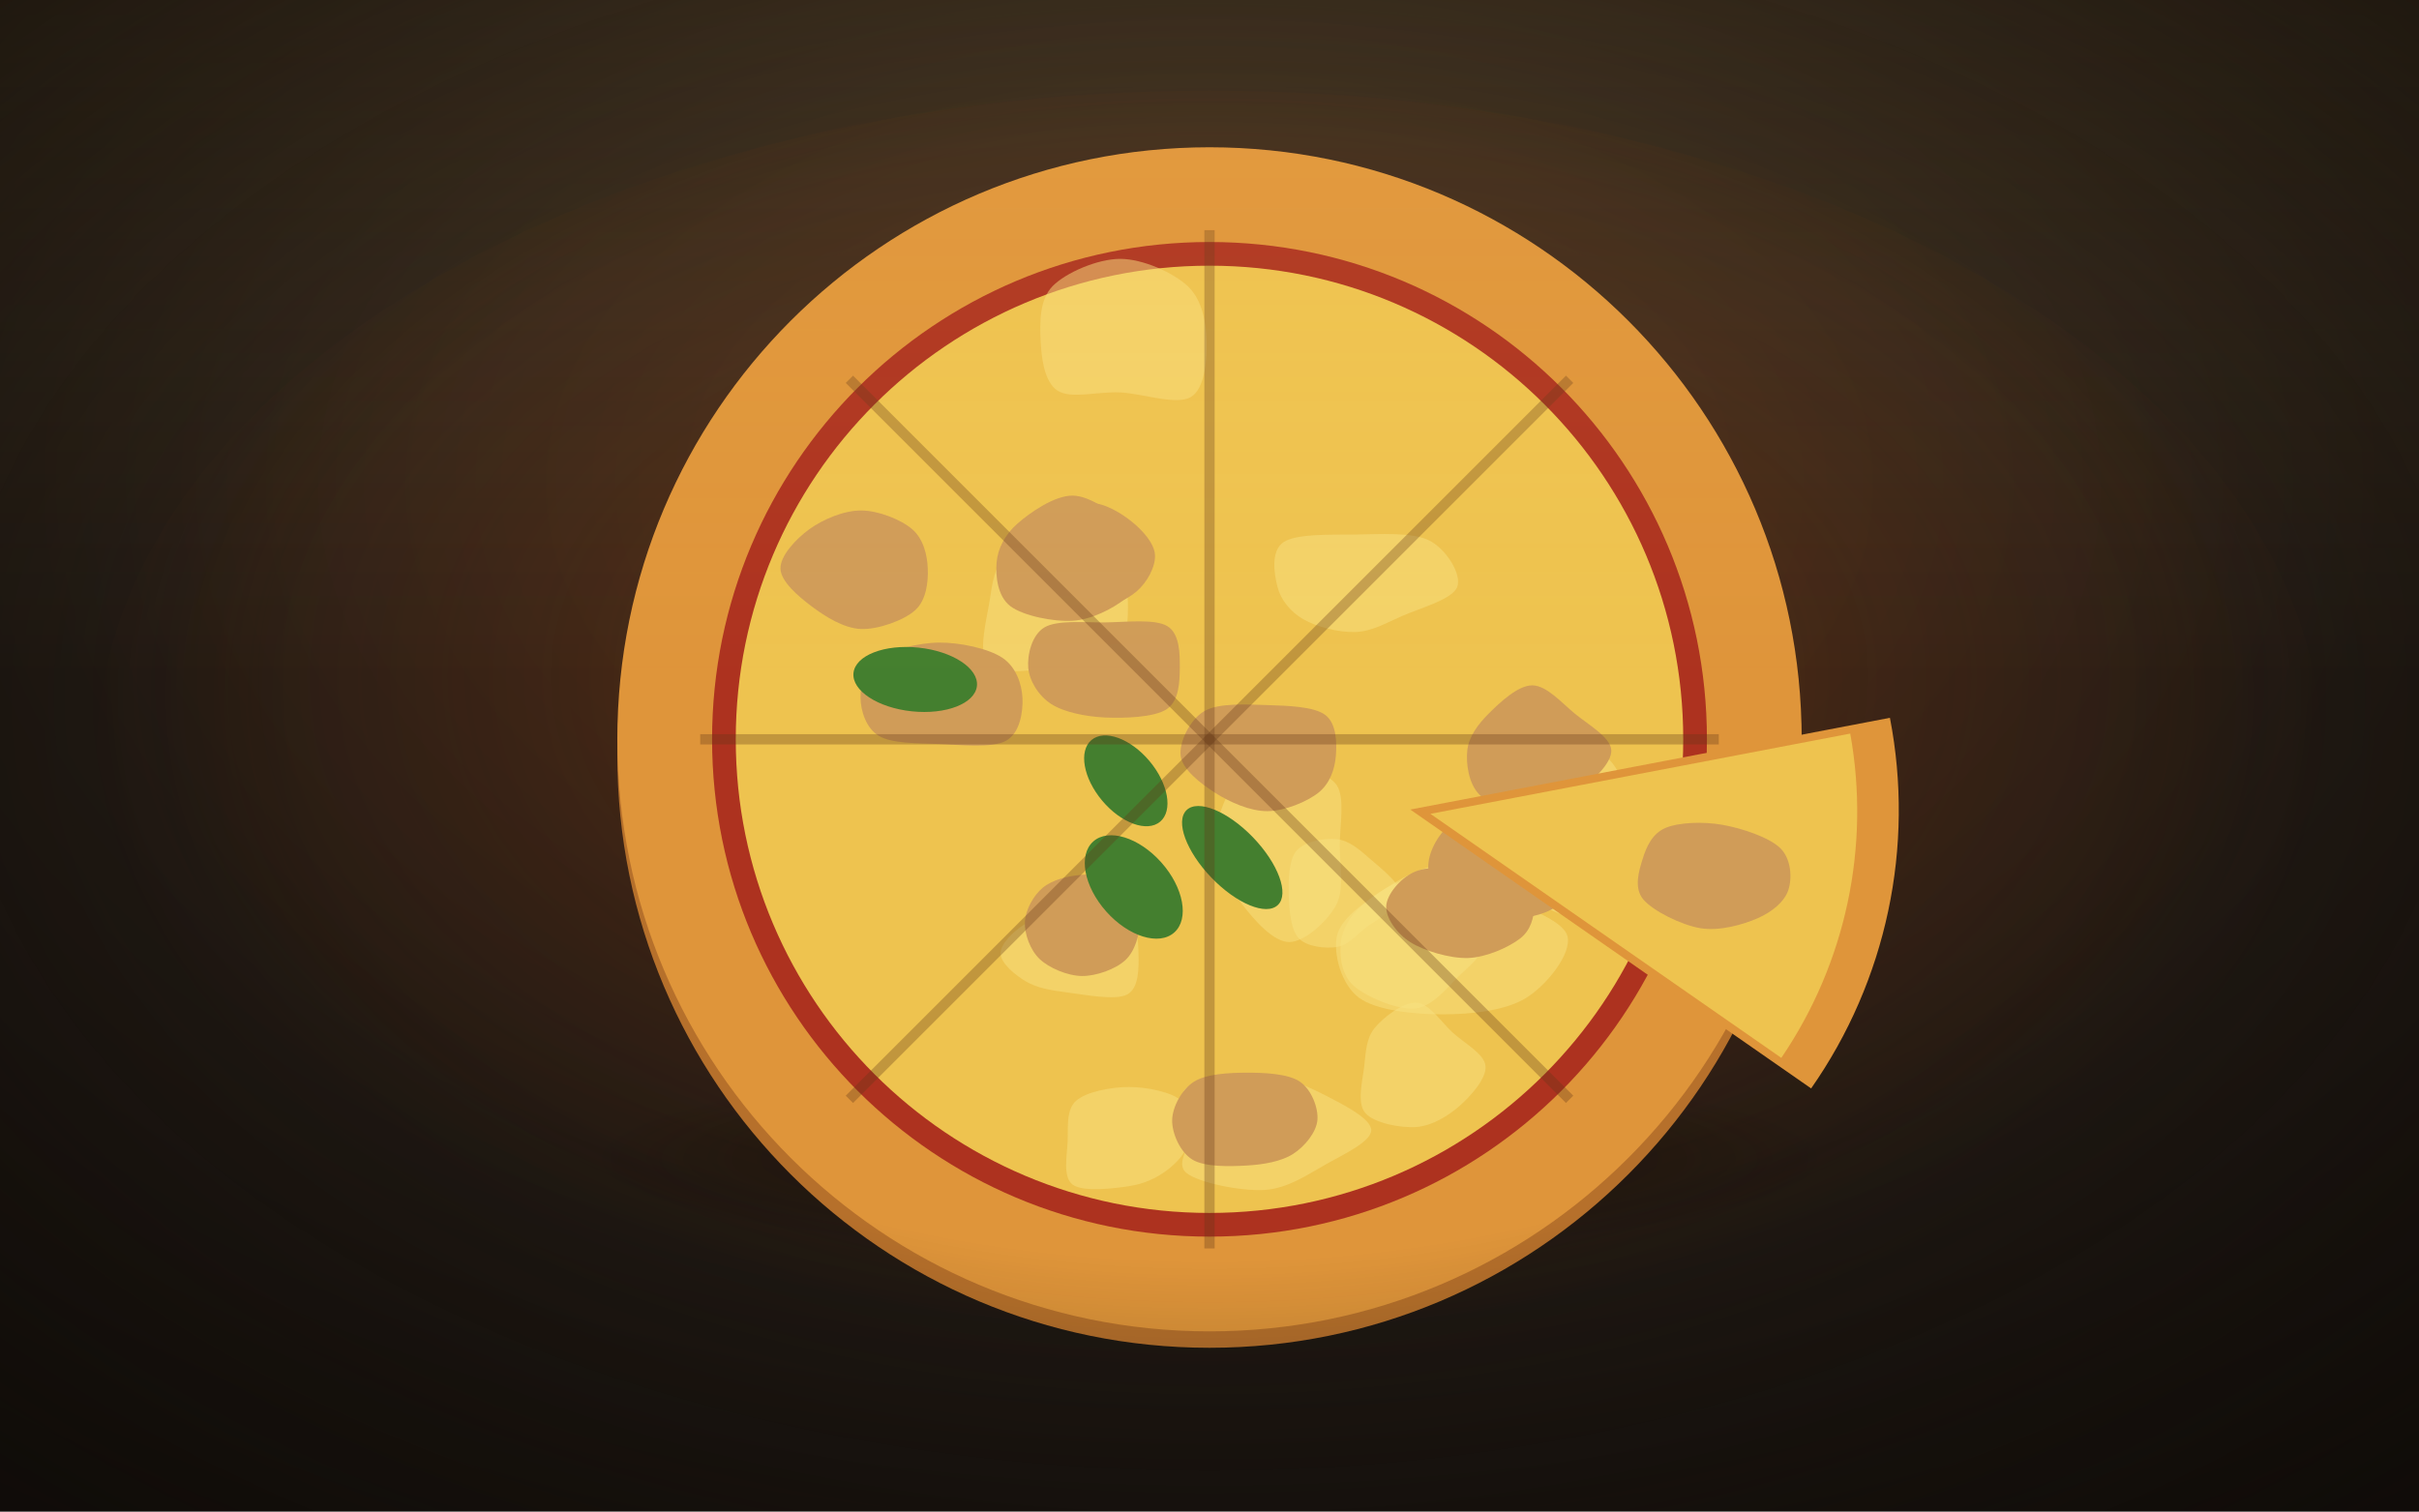
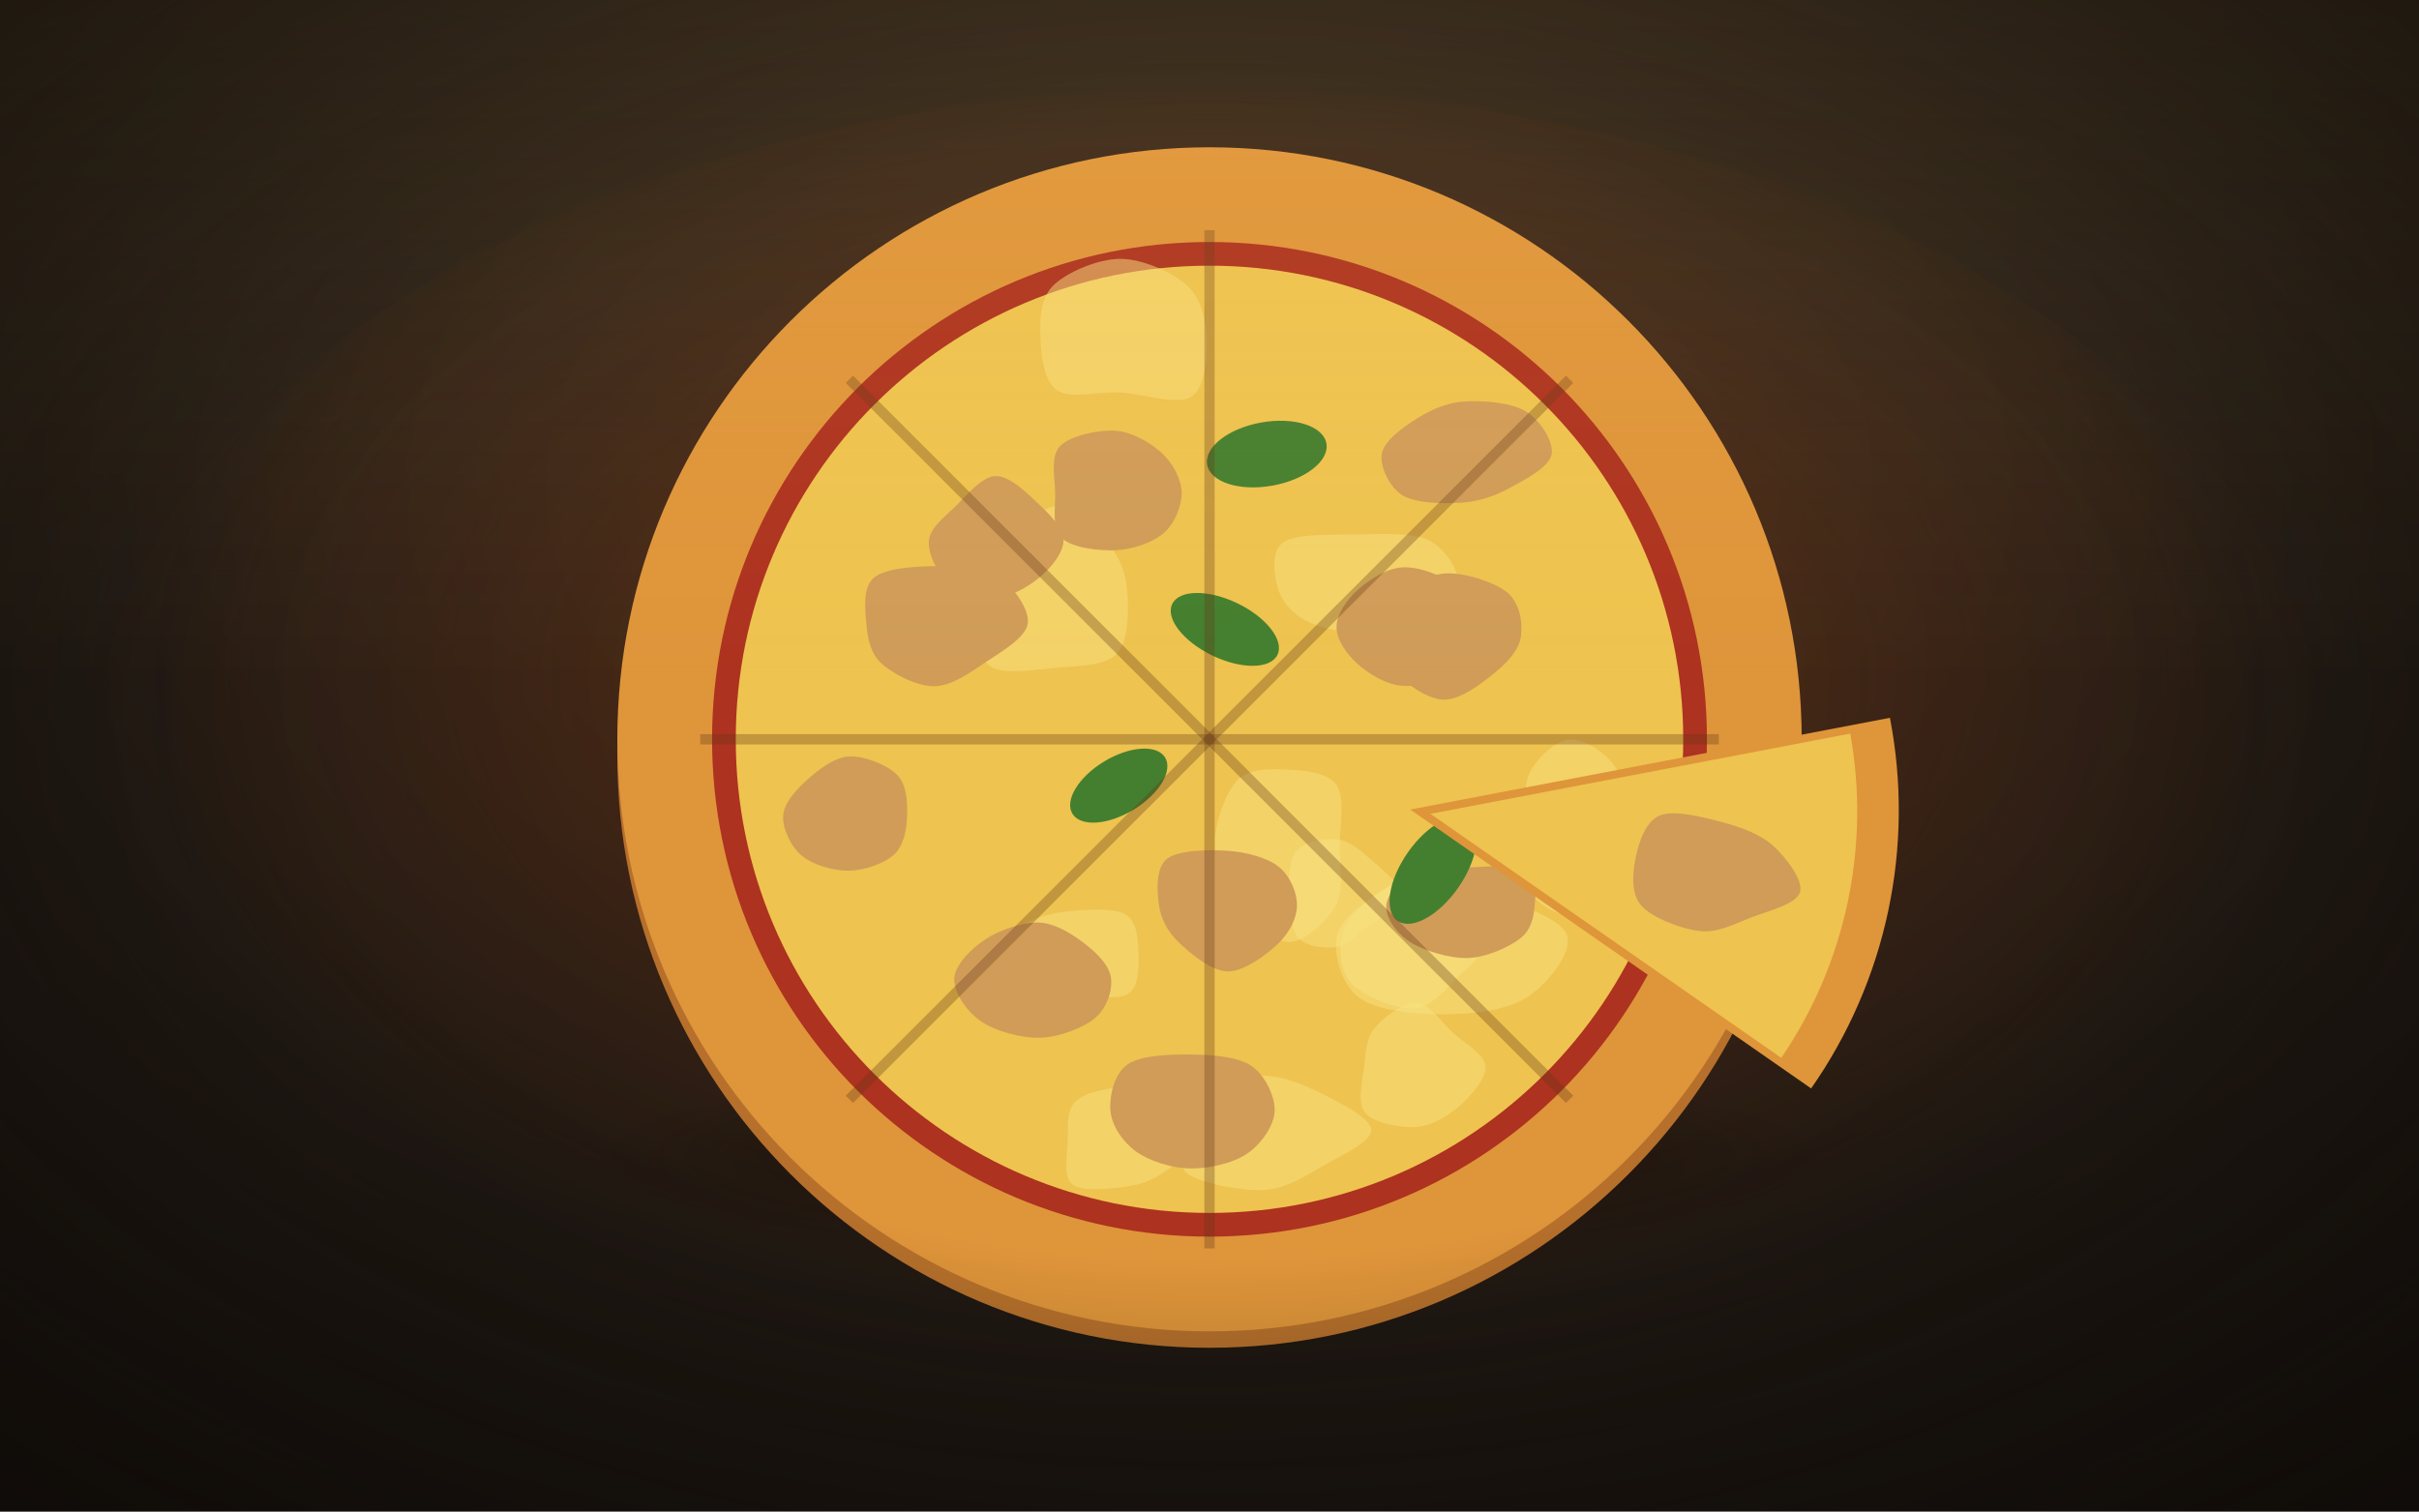
<svg xmlns="http://www.w3.org/2000/svg" viewBox="0 0 1200 750" width="1200" height="750">
  <defs>
    <radialGradient id="ground" cx="50%" cy="32%" r="84%">
      <stop offset="0%" stop-color="hsl(26.77 33% 17%)" />
      <stop offset="58%" stop-color="hsl(26.77 26% 10%)" />
      <stop offset="100%" stop-color="hsl(26.77 22% 6%)" />
    </radialGradient>
    <radialGradient id="keyLight" cx="50%" cy="44%" r="50%">
      <stop offset="0%" stop-color="hsl(26 96% 58% / 0.34)" />
      <stop offset="55%" stop-color="hsl(20 92% 46% / 0.116)" />
      <stop offset="100%" stop-color="hsl(20 90% 40% / 0)" />
    </radialGradient>
    <radialGradient id="dishShadow" cx="50%" cy="50%" r="50%">
      <stop offset="0%" stop-color="hsl(26.77 60% 3% / 0.6)" />
      <stop offset="100%" stop-color="hsl(26.77 60% 3% / 0)" />
    </radialGradient>
    <radialGradient id="vignette" cx="50%" cy="46%" r="72%">
      <stop offset="52%" stop-color="hsl(26.77 40% 4% / 0)" />
      <stop offset="100%" stop-color="hsl(26.77 40% 4% / 0.62)" />
    </radialGradient>
    <linearGradient id="topSheen" x1="0" y1="0" x2="0" y2="1">
      <stop offset="0%" stop-color="hsl(38 100% 72% / 0.11)" />
      <stop offset="45%" stop-color="hsl(38 100% 72% / 0)" />
    </linearGradient>
  </defs>
  <rect width="1200" height="750" fill="url(#ground)" />
  <ellipse cx="600" cy="375" rx="552" ry="330" fill="url(#keyLight)" />
  <g transform="translate(600 375) scale(1.02)">
    <ellipse cx="0" cy="196" rx="300" ry="48" fill="url(#dishShadow)" />
    <circle cx="0" cy="0" r="288" fill="hsl(30 62% 44%)" />
    <circle cx="0" cy="-8" r="288" fill="hsl(33 72% 55%)" />
    <circle cx="130.16" cy="181.21" r="3.23" fill="hsl(24 60% 28% / 0.55)" opacity="0.35" />
    <circle cx="20.88" cy="-41.78" r="3.58" fill="hsl(24 60% 28% / 0.55)" opacity="0.37" />
    <circle cx="-122.6" cy="169.82" r="2.92" fill="hsl(24 60% 28% / 0.55)" opacity="0.44" />
    <circle cx="47.97" cy="-24.37" r="3.79" fill="hsl(24 60% 28% / 0.55)" opacity="0.21" />
    <circle cx="195.28" cy="-93.42" r="5.26" fill="hsl(24 60% 28% / 0.55)" opacity="0.48" />
    <circle cx="48.35" cy="-54.64" r="4.5" fill="hsl(24 60% 28% / 0.55)" opacity="0.27" />
    <circle cx="28.9" cy="-156.26" r="4.64" fill="hsl(24 60% 28% / 0.55)" opacity="0.24" />
    <circle cx="41.34" cy="143.98" r="6.11" fill="hsl(24 60% 28% / 0.55)" opacity="0.22" />
    <circle cx="76.76" cy="206" r="5.29" fill="hsl(24 60% 28% / 0.55)" opacity="0.45" />
    <circle cx="138.92" cy="-19.52" r="2.55" fill="hsl(24 60% 28% / 0.55)" opacity="0.33" />
    <circle cx="75.86" cy="68.01" r="3.38" fill="hsl(24 60% 28% / 0.55)" opacity="0.28" />
    <circle cx="66.72" cy="-193.19" r="5.6" fill="hsl(24 60% 28% / 0.55)" opacity="0.49" />
    <circle cx="-160.74" cy="0.38" r="3.28" fill="hsl(24 60% 28% / 0.55)" opacity="0.23" />
    <circle cx="-59.88" cy="64.94" r="5.26" fill="hsl(24 60% 28% / 0.55)" opacity="0.33" />
    <circle cx="-80.07" cy="-189.33" r="3.16" fill="hsl(24 60% 28% / 0.55)" opacity="0.25" />
    <circle cx="-119.82" cy="46.89" r="3.59" fill="hsl(24 60% 28% / 0.55)" opacity="0.2" />
    <circle cx="91.94" cy="-45.01" r="4.86" fill="hsl(24 60% 28% / 0.55)" opacity="0.42" />
    <circle cx="-111.34" cy="-44.36" r="2.97" fill="hsl(24 60% 28% / 0.55)" opacity="0.45" />
    <circle cx="-127.87" cy="-181.63" r="5.37" fill="hsl(24 60% 28% / 0.55)" opacity="0.21" />
    <circle cx="-75.72" cy="89.21" r="4.51" fill="hsl(24 60% 28% / 0.55)" opacity="0.33" />
    <circle cx="-3.92" cy="-238.51" r="3.16" fill="hsl(24 60% 28% / 0.55)" opacity="0.23" />
    <circle cx="-54.09" cy="118.79" r="6.41" fill="hsl(24 60% 28% / 0.55)" opacity="0.28" />
    <circle cx="-146.91" cy="-2.06" r="4.8" fill="hsl(24 60% 28% / 0.55)" opacity="0.33" />
    <circle cx="163.82" cy="33.13" r="3.71" fill="hsl(24 60% 28% / 0.55)" opacity="0.42" />
    <circle cx="158.4" cy="100.15" r="6.31" fill="hsl(24 60% 28% / 0.55)" opacity="0.32" />
    <circle cx="-143.66" cy="118.78" r="4.43" fill="hsl(24 60% 28% / 0.55)" opacity="0.33" />
    <circle cx="0" cy="-8" r="241.92" fill="hsl(8 70% 40%)" />
    <circle cx="0" cy="-8" r="230.4" fill="hsl(44 82% 62%)" />
    <path d="M174.09 87.79C176.27 96.16 164.23 111.39 154.12 117.72C144 124.05 126.95 125.8 113.38 125.79C99.81 125.79 81.25 124.02 72.68 117.69C64.11 111.35 60.14 96.42 61.96 87.79C63.77 79.16 74.99 71.61 83.56 65.88C92.13 60.15 103.8 53.14 113.38 53.4C122.95 53.67 130.9 61.75 141.02 67.49C151.13 73.22 171.91 79.42 174.09 87.79Z" fill="hsl(48 90% 74%)" opacity="0.5" />
    <path d="M78.66 182.18C78.61 187.66 65.58 193.71 56.95 198.54C48.32 203.38 38.25 210.47 26.89 211.2C15.52 211.93 -5.33 207.76 -11.23 202.92C-17.13 198.09 -8.51 189.09 -8.5 182.18C-8.48 175.28 -17.03 165.94 -11.13 161.5C-5.24 157.06 15.49 154.87 26.89 155.56C38.28 156.26 48.6 161.24 57.23 165.67C65.86 170.11 78.71 176.71 78.66 182.18Z" fill="hsl(48 90% 74%)" opacity="0.5" />
    <path d="M-10.12 187.59C-11.33 193.21 -15.94 198.03 -20.76 201.66C-25.59 205.29 -31.46 208.19 -39.08 209.36C-46.7 210.53 -61.52 212.29 -66.51 208.66C-71.49 205.03 -69.27 194.4 -68.99 187.59C-68.71 180.79 -69.83 172.22 -64.84 167.81C-59.86 163.4 -47.64 161.12 -39.08 161.14C-30.52 161.16 -18.33 163.54 -13.5 167.95C-8.68 172.36 -8.91 181.98 -10.12 187.59Z" fill="hsl(48 90% 74%)" opacity="0.5" />
    <path d="M120.5 -82.18C118.28 -76.06 101.9 -71.64 93.62 -67.97C85.33 -64.31 78.82 -60.44 70.8 -60.19C62.79 -59.93 51.83 -62.78 45.54 -66.45C39.25 -70.11 34.64 -75.95 33.05 -82.18C31.45 -88.42 29.68 -99.64 35.97 -103.88C42.26 -108.12 58.98 -107.48 70.8 -107.62C82.63 -107.75 98.65 -108.93 106.94 -104.69C115.22 -100.45 122.73 -88.3 120.5 -82.18Z" fill="hsl(48 90% 74%)" opacity="0.5" />
    <path d="M-34.54 96.31C-34.39 102.8 -34.17 112.94 -39.94 116.08C-45.71 119.22 -60.96 116.18 -69.16 115.14C-77.36 114.1 -83.75 112.98 -89.16 109.84C-94.57 106.7 -101.45 100.93 -101.61 96.31C-101.77 91.69 -95.54 85.55 -90.13 82.12C-84.72 78.7 -77.38 76.57 -69.16 75.74C-60.95 74.91 -46.62 73.73 -40.85 77.16C-35.08 80.59 -34.69 89.83 -34.54 96.31Z" fill="hsl(48 90% 74%)" opacity="0.5" />
    <path d="M93.25 68.18C92.88 73.8 81.06 79.67 75.83 83.82C70.61 87.96 67.27 92.22 61.87 93.05C56.47 93.88 47.33 92.95 43.44 88.81C39.56 84.66 38.76 75.27 38.57 68.18C38.37 61.09 38.4 50.86 42.28 46.25C46.16 41.65 55.91 39.93 61.87 40.57C67.82 41.21 72.79 45.5 78.02 50.1C83.25 54.7 93.61 62.56 93.25 68.18Z" fill="hsl(48 90% 74%)" opacity="0.5" />
    <path d="M134.01 90.96C132.7 97.03 127.79 101.05 122.15 106.38C116.5 111.71 108.8 122 100.14 122.93C91.48 123.86 76.22 117.29 70.18 111.96C64.13 106.63 63.2 97.49 63.87 90.96C64.55 84.44 68.19 78.05 74.24 72.81C80.28 67.57 90.84 59.98 100.14 59.51C109.44 59.04 124.4 64.76 130.05 70.01C135.69 75.25 135.33 84.9 134.01 90.96Z" fill="hsl(48 90% 74%)" opacity="0.5" />
    <path d="M205.38 34.7C205.39 44.79 201.79 57.87 196.67 65.02C191.55 72.17 181.78 77.87 174.64 77.59C167.5 77.32 157.22 70.5 153.83 63.35C150.45 56.2 154.05 43.84 154.34 34.7C154.63 25.55 152.2 15.54 155.59 8.46C158.97 1.38 167.81 -7.12 174.64 -7.78C181.48 -8.45 191.47 -2.61 196.6 4.47C201.72 11.55 205.37 24.6 205.38 34.7Z" fill="hsl(48 90% 74%)" opacity="0.5" />
    <path d="M63.35 43.55C63.31 53.25 65.75 64.66 61.65 72.51C57.54 80.35 46.35 90.64 38.74 90.62C31.13 90.59 21.97 80.2 15.96 72.35C9.94 64.51 3.03 53.64 2.64 43.55C2.26 33.47 7.64 17.97 13.66 11.84C19.67 5.71 30.7 6.37 38.74 6.78C46.78 7.19 57.77 8.19 61.87 14.32C65.97 20.44 63.39 33.85 63.35 43.55Z" fill="hsl(48 90% 74%)" opacity="0.5" />
    <path d="M134.23 150.89C134.81 156.81 127.32 165.29 121.72 170.24C116.12 175.19 108.31 179.99 100.65 180.58C92.99 181.17 79.99 178.71 75.76 173.76C71.53 168.81 74.49 157.8 75.27 150.89C76.05 143.98 76.19 137.43 80.42 132.3C84.65 127.17 94.34 119.7 100.65 120.1C106.97 120.5 112.69 129.56 118.29 134.69C123.89 139.82 133.66 144.96 134.23 150.89Z" fill="hsl(48 90% 74%)" opacity="0.5" />
    <path d="M-39.72 -75.51C-39.45 -66.98 -39.86 -54.63 -45.55 -49.18C-51.24 -43.74 -63.52 -43.69 -73.84 -42.86C-84.17 -42.03 -101.98 -38.76 -107.49 -44.21C-113 -49.65 -108.31 -66.38 -106.91 -75.51C-105.51 -84.64 -104.59 -91.29 -99.08 -98.99C-93.57 -106.68 -82.5 -121.45 -73.84 -121.67C-65.18 -121.9 -52.82 -108.05 -47.13 -100.36C-41.44 -92.66 -39.98 -84.04 -39.72 -75.51Z" fill="hsl(48 90% 74%)" opacity="0.5" />
    <path d="M-1.45 -202.05C-1.2 -193.07 -2.06 -178.74 -9.05 -174.52C-16.05 -170.3 -32.61 -176.24 -43.42 -176.75C-54.23 -177.27 -67.46 -173.4 -73.91 -177.62C-80.37 -181.84 -81.73 -193.59 -82.13 -202.05C-82.53 -210.52 -82.78 -221.81 -76.33 -228.42C-69.88 -235.03 -54.38 -241.73 -43.42 -241.72C-32.45 -241.72 -17.54 -235 -10.54 -228.39C-3.55 -221.78 -1.7 -211.03 -1.45 -202.05Z" fill="hsl(48 90% 74%)" opacity="0.5" />
    <path d="M158.12 73.17C157.6 78.73 156.46 84.69 151.07 88.89C145.68 93.09 134.68 98.09 125.77 98.38C116.87 98.68 104.27 94.86 97.63 90.66C90.99 86.46 85.68 78.83 85.95 73.17C86.22 67.51 92.62 59.83 99.25 56.68C105.89 53.54 116.61 54.52 125.77 54.32C134.93 54.12 148.81 52.35 154.2 55.49C159.6 58.64 158.65 67.6 158.12 73.17Z" fill="hsl(34 56% 58%)" />
-     <path d="M178.72 54.48C178.67 60.83 174.28 69.23 168.5 73.41C162.73 77.6 152.35 79.5 144.09 79.6C135.82 79.69 125.21 78.17 118.93 73.98C112.65 69.8 106.73 61.23 106.41 54.48C106.1 47.73 110.75 38.54 117.02 33.5C123.3 28.46 135.45 23.96 144.09 24.26C152.72 24.56 163.05 30.26 168.83 35.3C174.6 40.34 178.77 48.13 178.72 54.48Z" fill="hsl(34 56% 58%)" />
-     <path d="M-14.45 -42.74C-14.51 -36 -14.76 -26.67 -20.82 -22.65C-26.88 -18.63 -41.46 -18.19 -50.82 -18.61C-60.19 -19.04 -70.8 -21.18 -77.02 -25.2C-83.24 -29.22 -87.6 -36.53 -88.14 -42.74C-88.68 -48.94 -86.49 -58.76 -80.27 -62.45C-74.05 -66.14 -60.79 -64.77 -50.82 -64.87C-40.86 -64.97 -26.54 -66.74 -20.48 -63.05C-14.41 -59.36 -14.4 -49.47 -14.45 -42.74Z" fill="hsl(34 56% 58%)" />
-     <path d="M-26.51 -97.72C-26.15 -92.08 -30.28 -84.38 -35.45 -79.95C-40.62 -75.52 -49.74 -71.49 -57.53 -71.14C-65.32 -70.8 -76.31 -73.45 -82.19 -77.88C-88.07 -82.31 -93.69 -91.81 -92.8 -97.72C-91.92 -103.62 -82.77 -109.09 -76.89 -113.29C-71.01 -117.49 -64.08 -122.84 -57.53 -122.91C-50.99 -122.99 -42.78 -117.94 -37.61 -113.74C-32.44 -109.54 -26.87 -103.35 -26.51 -97.72Z" fill="hsl(34 56% 58%)" />
-     <path d="M195.41 -2.81C195.83 3.41 186.71 11.67 180.31 16.93C173.91 22.19 165.17 28.4 157.01 28.74C148.84 29.07 136.58 24.22 131.31 18.96C126.05 13.7 124.63 3.79 125.4 -2.81C126.17 -9.42 130.67 -15.43 135.94 -20.67C141.21 -25.9 150.03 -34.29 157.01 -34.25C163.98 -34.2 171.37 -25.65 177.77 -20.41C184.17 -15.17 194.98 -9.04 195.41 -2.81Z" fill="hsl(34 56% 58%)" />
-     <path d="M61.44 0.15C60.91 6.45 58.62 13.42 53.07 17.89C47.52 22.35 36.51 26.91 28.14 26.95C19.77 26.99 9.9 22.59 2.88 18.12C-4.15 13.66 -13.1 6.79 -14.01 0.15C-14.92 -6.48 -9.6 -17.56 -2.57 -21.69C4.45 -25.83 18.33 -24.95 28.14 -24.65C37.95 -24.34 50.74 -24 56.29 -19.87C61.84 -15.74 61.98 -6.14 61.44 0.15Z" fill="hsl(34 56% 58%)" />
-     <path d="M-90.96 -28.1C-90.65 -21.36 -92.17 -11.02 -98.95 -7.29C-105.74 -3.56 -121.37 -5.33 -131.67 -5.72C-141.96 -6.1 -154.38 -5.89 -160.72 -9.62C-167.06 -13.35 -169.61 -21.87 -169.72 -28.1C-169.83 -34.33 -167.74 -42.52 -161.4 -47.01C-155.06 -51.5 -141.76 -54.94 -131.67 -55.06C-121.57 -55.18 -107.6 -52.21 -100.82 -47.72C-94.04 -43.23 -91.28 -34.84 -90.96 -28.1Z" fill="hsl(34 56% 58%)" />
-     <path d="M-29.88 -94.12C-29.98 -88.1 -34.96 -81.02 -41.07 -76.28C-47.18 -71.54 -57.22 -66.25 -66.53 -65.68C-75.84 -65.1 -90.76 -68.09 -96.92 -72.83C-103.09 -77.57 -104.11 -87.43 -103.53 -94.12C-102.94 -100.8 -99.57 -107.54 -93.4 -112.94C-87.24 -118.35 -75.35 -126.64 -66.53 -126.55C-57.71 -126.45 -46.59 -117.77 -40.48 -112.36C-34.37 -106.96 -29.78 -100.13 -29.88 -94.12Z" fill="hsl(34 56% 58%)" />
-     <path d="M52.48 177.27C51.94 183.14 46.38 190.03 40.64 193.71C34.9 197.39 26.21 198.88 18.06 199.34C9.9 199.8 -2.28 200.14 -8.31 196.46C-14.35 192.78 -18.27 183.58 -18.16 177.27C-18.04 170.96 -13.64 162.44 -7.6 158.59C-1.57 154.74 9.48 154.19 18.06 154.17C26.63 154.15 38.13 154.63 43.87 158.48C49.61 162.33 53.02 171.4 52.48 177.27Z" fill="hsl(34 56% 58%)" />
-     <path d="M-33.86 80.85C-34.09 87.24 -36.22 95.04 -40.92 99.42C-45.63 103.8 -55.13 107.23 -62.08 107.14C-69.03 107.05 -78 103.26 -82.62 98.88C-87.23 94.5 -90.04 86.63 -89.78 80.85C-89.52 75.07 -85.69 68 -81.07 64.18C-76.46 60.36 -69 58.44 -62.08 57.93C-55.16 57.41 -44.25 57.25 -39.54 61.07C-34.84 64.89 -33.63 74.46 -33.86 80.85Z" fill="hsl(34 56% 58%)" />
-     <path d="M-137.01 -91C-136.78 -84.45 -137.73 -75.7 -143.14 -70.81C-148.54 -65.91 -161.07 -61.36 -169.45 -61.66C-177.83 -61.96 -186.88 -67.72 -193.41 -72.61C-199.94 -77.5 -208.46 -84.73 -208.65 -91C-208.84 -97.28 -201.08 -105.55 -194.55 -110.27C-188.01 -114.99 -177.79 -119.34 -169.45 -119.32C-161.11 -119.3 -149.91 -114.87 -144.51 -110.15C-139.1 -105.43 -137.24 -97.56 -137.01 -91Z" fill="hsl(34 56% 58%)" />
-     <ellipse cx="11.06" cy="49.51" rx="32.02" ry="14.08" fill="hsl(104 46% 34%)" transform="rotate(46.12 11.06 49.51)" />
-     <ellipse cx="-143.13" cy="-37.11" rx="30.18" ry="15.58" fill="hsl(104 46% 34%)" transform="rotate(6 -143.13 -37.11)" />
-     <ellipse cx="-40.7" cy="12.2" rx="25.95" ry="15" fill="hsl(104 46% 34%)" transform="rotate(49.95 -40.7 12.2)" />
-     <ellipse cx="-36.83" cy="63.83" rx="29.63" ry="17.94" fill="hsl(104 46% 34%)" transform="rotate(48.35 -36.83 63.83)" />
+     <path d="M-47.88 108.23C-47.16 114.16 -49.85 122.73 -55.62 127.56C-61.38 132.38 -73.18 136.93 -82.48 137.18C-91.77 137.42 -104.44 133.85 -111.38 129.02C-118.32 124.2 -124.52 114.87 -124.11 108.23C-123.69 101.6 -115.84 93.74 -108.9 89.23C-101.96 84.72 -90.64 80.71 -82.48 81.17C-74.32 81.64 -65.7 87.5 -59.93 92.01C-54.17 96.52 -48.6 102.31 -47.88 108.23Z" fill="hsl(34 56% 58%)" />
+     <path d="M-13.54 -127.93C-13.44 -121.48 -16.95 -112.97 -22.3 -108.31C-27.65 -103.65 -37.37 -100.38 -45.62 -99.98C-53.88 -99.57 -66.93 -101.22 -71.84 -105.87C-76.75 -110.53 -74.93 -120.47 -75.06 -127.93C-75.19 -135.4 -77.55 -145.64 -72.64 -150.66C-67.74 -155.69 -53.91 -158.7 -45.62 -158.09C-37.34 -157.48 -28.29 -152.04 -22.94 -147.02C-17.59 -141.99 -13.65 -134.38 -13.54 -127.93Z" fill="hsl(34 56% 58%)" />
+     <path d="M-88.38 -64.38C-89.32 -57.38 -101.33 -50.59 -108.92 -45.5C-116.5 -40.41 -125.44 -33.92 -133.88 -33.83C-142.33 -33.74 -154.08 -39.85 -159.58 -44.95C-165.09 -50.04 -166.29 -57.44 -166.9 -64.38C-167.51 -71.32 -168.75 -81.94 -163.25 -86.59C-157.74 -91.23 -143.88 -92.08 -133.88 -92.24C-123.89 -92.39 -110.87 -92.16 -103.29 -87.52C-95.71 -82.87 -87.45 -71.38 -88.38 -64.38Z" fill="hsl(34 56% 58%)" />
+     <path d="M151.46 -58.04C150.5 -51.55 145.22 -45.7 138.98 -40.58C132.75 -35.46 122.3 -27.26 114.05 -27.3C105.79 -27.34 95.15 -35.71 89.47 -40.83C83.79 -45.95 79.84 -52.38 79.95 -58.04C80.06 -63.7 84.45 -69.68 90.13 -74.78C95.81 -79.89 104.95 -87.88 114.05 -88.66C123.14 -89.45 138.48 -84.61 144.71 -79.51C150.95 -74.4 152.41 -64.52 151.46 -58.04Z" fill="hsl(34 56% 58%)" />
+     <path d="M-147.08 29.15C-147.29 35.6 -148.55 43.46 -153.26 47.92C-157.97 52.38 -167.85 55.79 -175.36 55.91C-182.86 56.03 -192.95 53.08 -198.28 48.62C-203.62 44.17 -207.77 35.29 -207.35 29.15C-206.94 23.02 -201.12 16.6 -195.78 11.8C-190.45 7.01 -182.66 0.79 -175.36 0.36C-168.05 -0.06 -156.66 4.47 -151.94 9.27C-147.23 14.07 -146.86 22.71 -147.08 29.15Z" fill="hsl(34 56% 58%)" />
+     <path d="M42.54 72.76C42.5 79.01 38.94 86.06 33.33 91.42C27.71 96.77 16.89 104.99 8.85 104.9C0.82 104.8 -9.3 96.2 -14.86 90.84C-20.43 85.49 -23.56 79.54 -24.54 72.76C-25.52 65.99 -26.31 54.63 -20.74 50.21C-15.18 45.79 -0.2 45.62 8.85 46.24C17.9 46.86 27.95 49.51 33.57 53.93C39.18 58.35 42.58 66.52 42.54 72.76Z" fill="hsl(34 56% 58%)" />
+     <path d="M131.46 -62.47C131.57 -55.51 126.08 -46.05 119.79 -41.31C113.51 -36.57 101.73 -33.46 93.75 -34.03C85.78 -34.6 77.27 -40 71.94 -44.74C66.61 -49.48 61.81 -56.53 61.77 -62.47C61.74 -68.41 66.4 -75.51 71.73 -80.37C77.06 -85.23 85.86 -91.18 93.75 -91.64C101.65 -92.09 112.83 -87.94 119.12 -83.08C125.4 -78.22 131.34 -69.43 131.46 -62.47Z" fill="hsl(34 56% 58%)" />
+     <path d="M-71.03 -104.85C-70.94 -99.02 -76.73 -91.78 -82.22 -87.13C-87.71 -82.49 -96.39 -77.25 -103.98 -76.97C-111.57 -76.69 -122.36 -80.83 -127.77 -85.47C-133.18 -90.12 -137.09 -98.92 -136.44 -104.85C-135.79 -110.78 -129.26 -115.83 -123.85 -121.03C-118.44 -126.24 -110.83 -135.9 -103.98 -136.08C-97.13 -136.26 -88.24 -127.34 -82.75 -122.13C-77.26 -116.93 -71.12 -110.68 -71.03 -104.85Z" fill="hsl(34 56% 58%)" />
+     <path d="M31.67 173.04C31.31 180.19 24.98 189.08 18.1 193.7C11.22 198.31 -0.63 200.95 -9.6 200.75C-18.57 200.56 -29.3 197.14 -35.72 192.52C-42.15 187.9 -47.41 180.08 -48.13 173.04C-48.86 166.01 -46.5 154.94 -40.08 150.32C-33.65 145.7 -19.65 145.25 -9.6 145.33C0.45 145.41 13.37 146.17 20.25 150.79C27.13 155.41 32.03 165.89 31.67 173.04Z" fill="hsl(34 56% 58%)" />
+     <path d="M166.38 -146.59C165.17 -140.38 153.54 -134.35 146.3 -130.44C139.06 -126.53 131.64 -123.78 122.93 -123.14C114.22 -122.5 100.55 -122.71 94.02 -126.61C87.49 -130.52 82.87 -140.53 83.74 -146.59C84.6 -152.65 92.68 -158.71 99.21 -162.98C105.74 -167.25 113.88 -171.45 122.93 -172.24C131.98 -173.03 146.26 -171.99 153.51 -167.72C160.75 -163.45 167.58 -152.8 166.38 -146.59Z" fill="hsl(34 56% 58%)" />
+     <ellipse cx="27.86" cy="-146.76" rx="29.46" ry="15.59" fill="hsl(104 46% 34%)" transform="rotate(-10.15 27.86 -146.76)" />
+     <ellipse cx="-44.13" cy="14.53" rx="26.36" ry="13.73" fill="hsl(104 46% 34%)" transform="rotate(-31.18 -44.13 14.53)" />
+     <ellipse cx="108.69" cy="55.64" rx="30.07" ry="14.95" fill="hsl(104 46% 34%)" transform="rotate(-55.12 108.69 55.64)" />
+     <ellipse cx="7.46" cy="-61.47" rx="28.42" ry="14.09" fill="hsl(104 46% 34%)" transform="rotate(25.8 7.46 -61.47)" />
    <g stroke="hsl(24 60% 24% / 0.32)" stroke-width="5">
      <path d="M-247.68 -8 L247.68 -8" />
      <path d="M-175.14 -183.14 L175.14 167.14" />
      <path d="M0 -255.68 L0 239.68" />
      <path d="M175.14 -183.14 L-175.14 167.14" />
    </g>
    <g transform="translate(96 34) rotate(12)">
      <path d="M0 -8 L218.88 -100.16 A236.16 236.16 0 0 1 218.88 84.16 z" fill="hsl(33 72% 55%)" />
      <path d="M10 -8 L201.6 -88.64 A213.12 213.12 0 0 1 201.6 72.64 z" fill="hsl(44 82% 62%)" />
-       <path d="M187.98 -8C187.35 -2.05 182.49 4.12 176.16 8.64C169.83 13.16 159.38 18.7 150 19.12C140.62 19.54 125.63 15.68 119.88 11.16C114.13 6.64 114.96 -1.97 115.52 -8C116.07 -14.03 117.47 -20.99 123.21 -25.04C128.96 -29.09 140.55 -31.98 150 -32.31C159.45 -32.64 173.6 -31.09 179.93 -27.04C186.26 -22.99 188.61 -13.95 187.98 -8Z" fill="hsl(34 56% 58%)" />
+       <path d="M193.73 -8C193.17 -1.96 180.34 4.12 173.05 8.87C165.76 13.63 158.92 19.62 150 20.52C141.08 21.43 125.87 19.05 119.55 14.29C113.23 9.54 112.11 -0.55 112.08 -8C112.05 -15.45 113.04 -26.18 119.36 -30.43C125.68 -34.68 140.49 -34.04 150 -33.52C159.51 -33.01 169.14 -31.6 176.43 -27.35C183.72 -23.09 194.29 -14.04 193.73 -8Z" fill="hsl(34 56% 58%)" />
    </g>
  </g>
  <rect width="1200" height="750" fill="url(#topSheen)" />
  <rect width="1200" height="750" fill="url(#vignette)" />
</svg>
